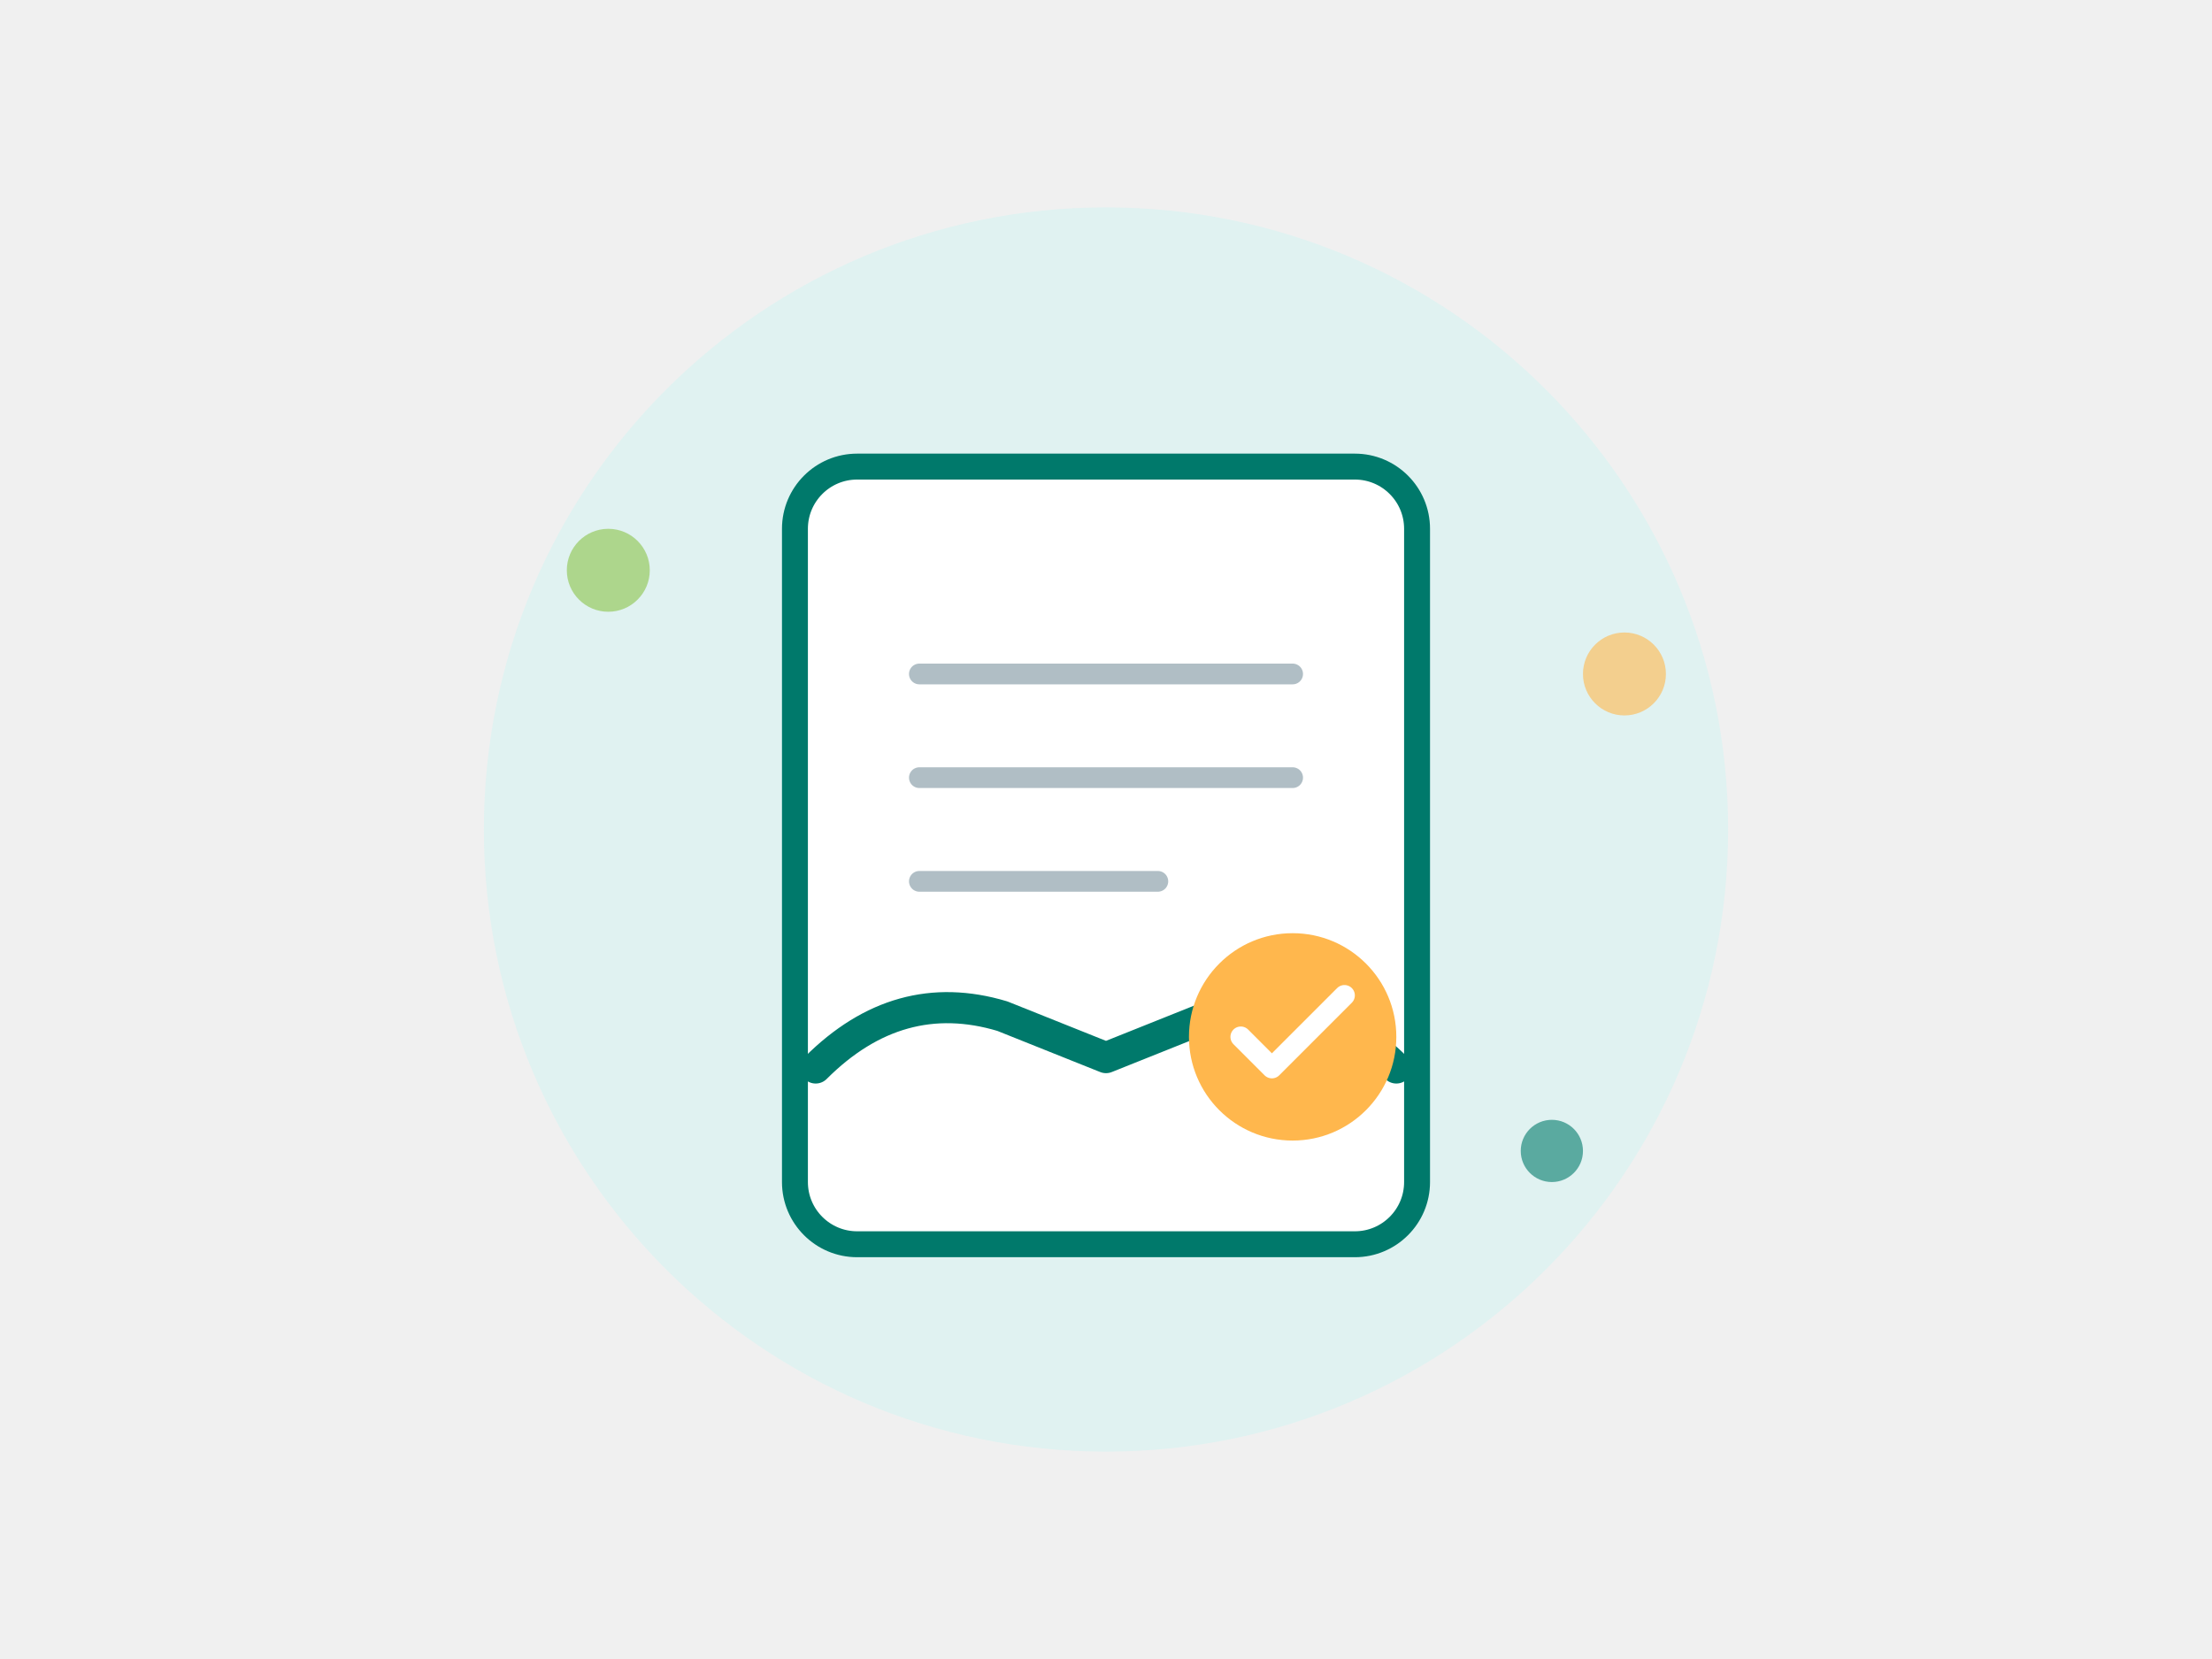
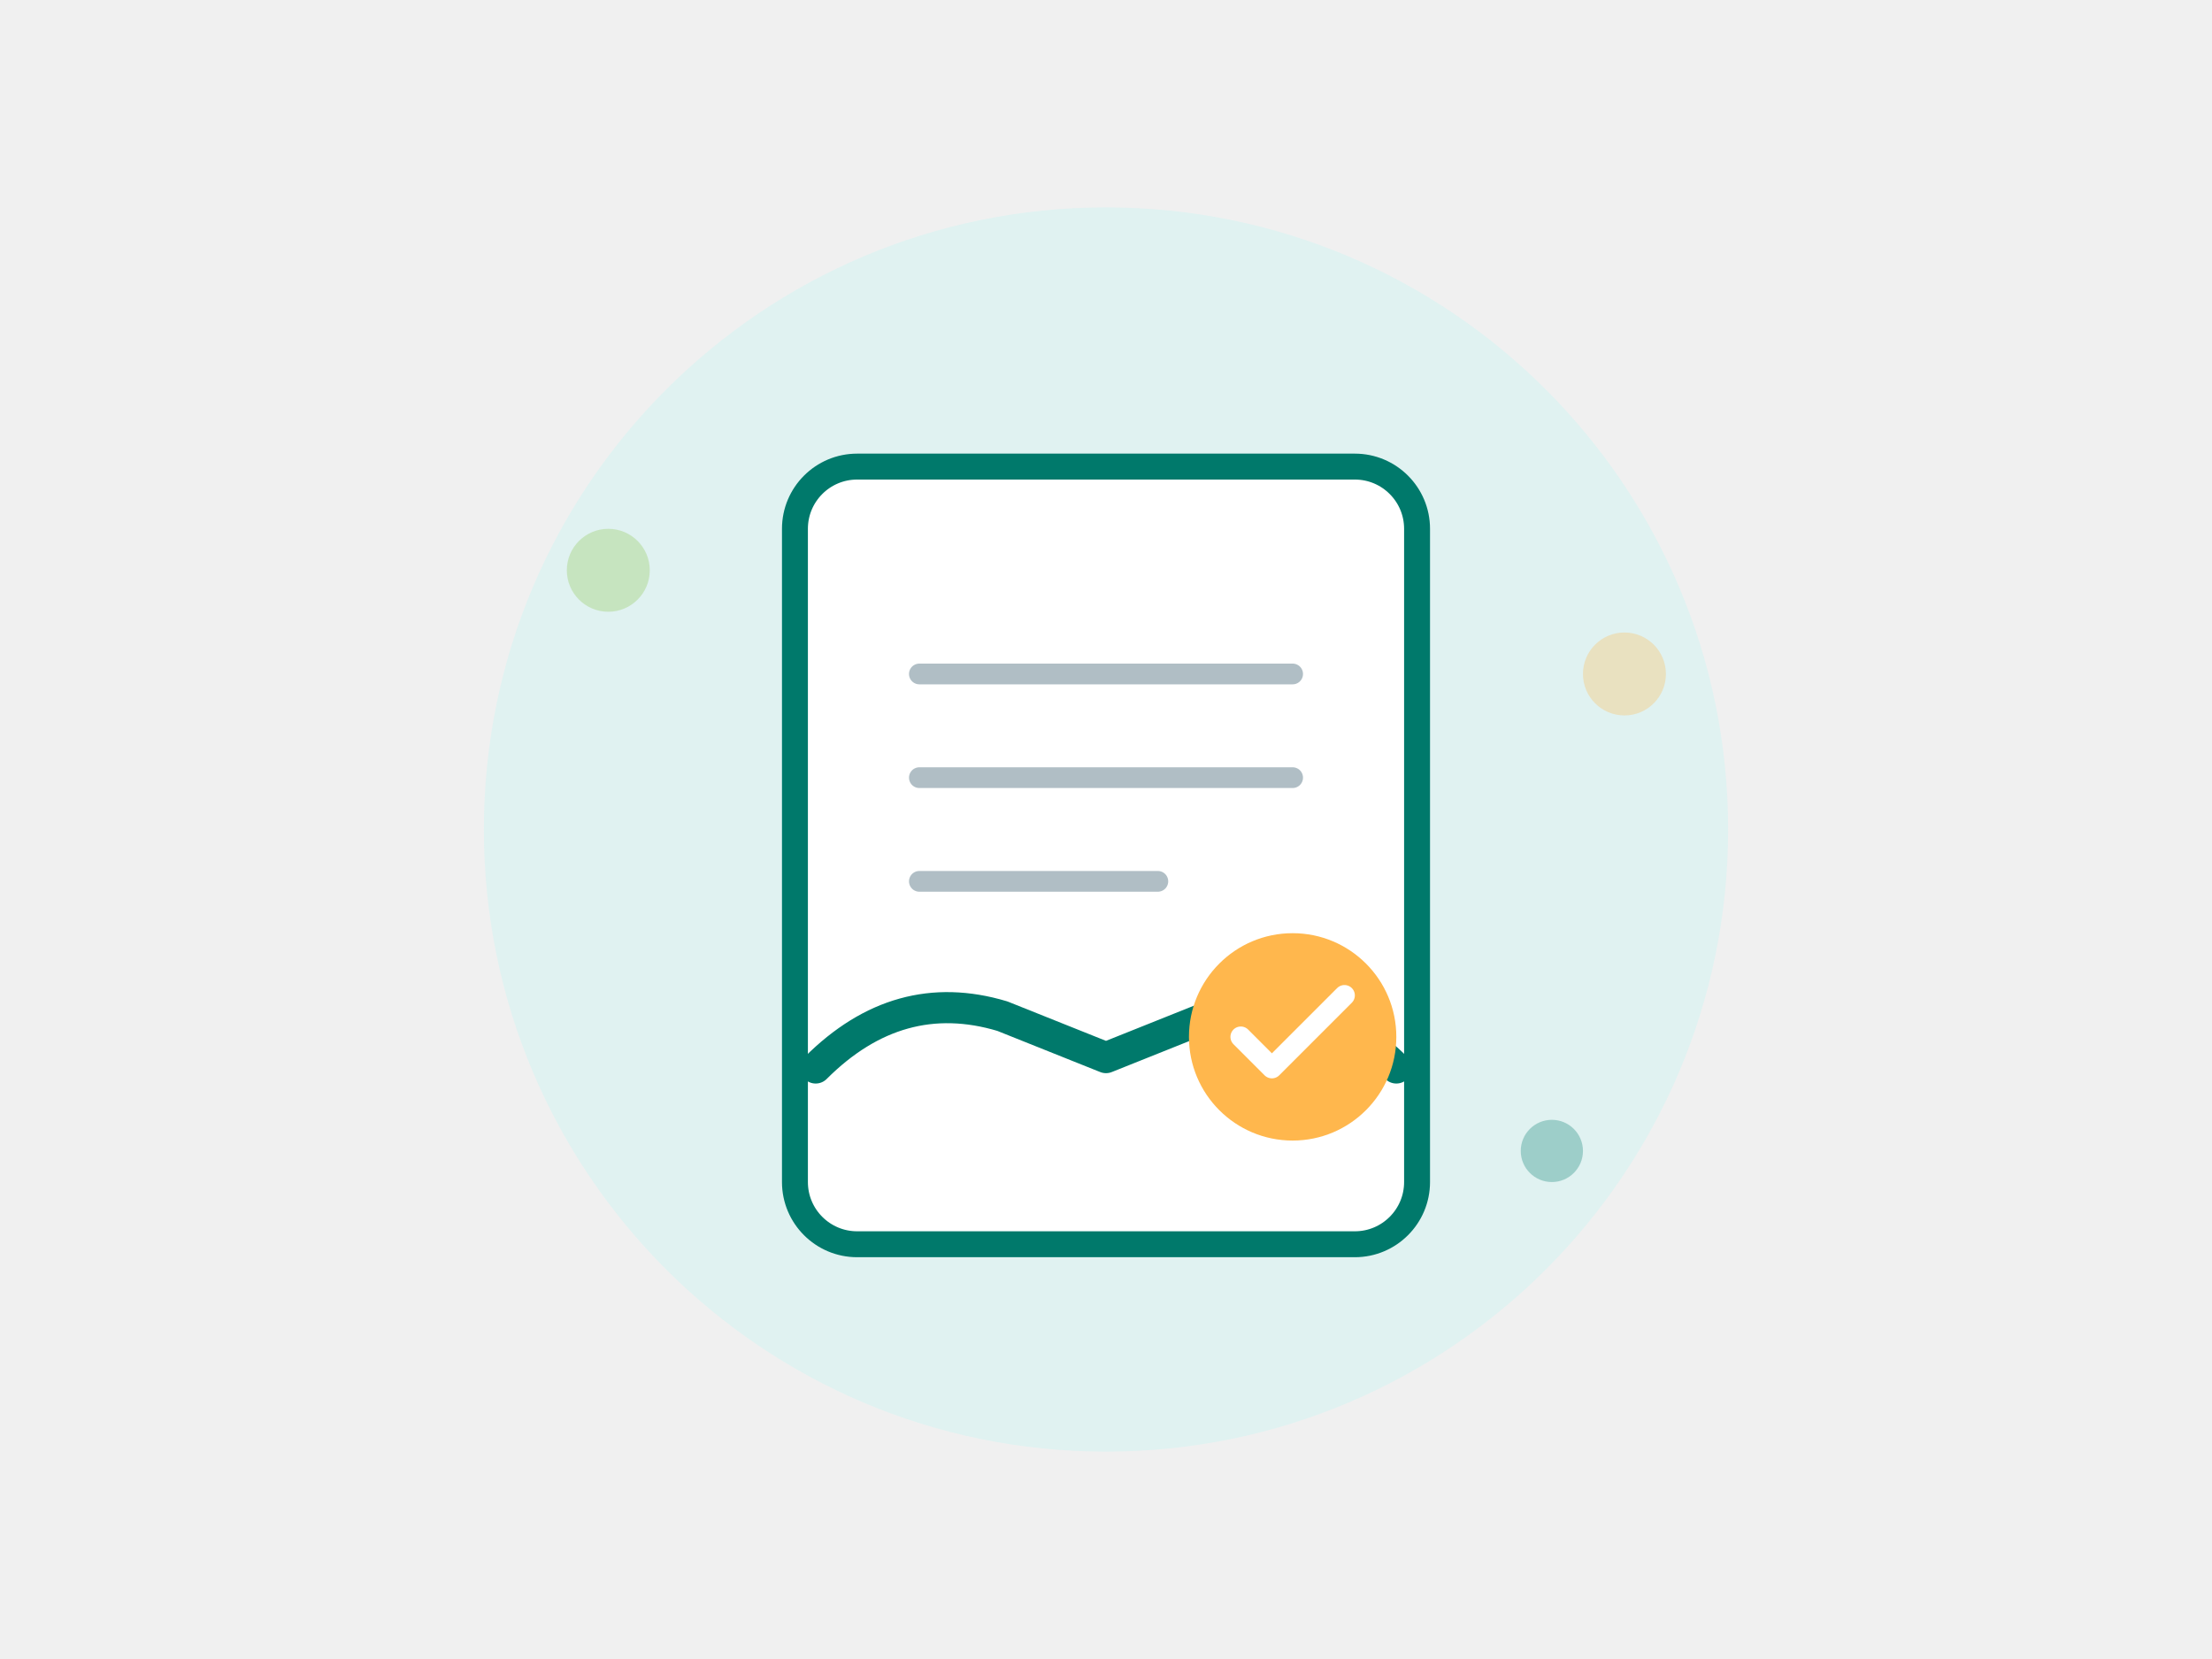
<svg xmlns="http://www.w3.org/2000/svg" viewBox="0 0 320 240">
  <g transform="translate(160,120) scale(1.5) translate(-100,-80)">
    <circle cx="100" cy="80" r="60" fill="#E0F2F1" />
    <rect x="70" y="45" width="60" height="75" rx="6" fill="white" stroke="#00796B" stroke-width="2.5" />
    <line x1="82" y1="65" x2="118" y2="65" stroke="#B0BEC5" stroke-width="2" stroke-linecap="round" />
    <line x1="82" y1="75" x2="118" y2="75" stroke="#B0BEC5" stroke-width="2" stroke-linecap="round" />
    <line x1="82" y1="85" x2="105" y2="85" stroke="#B0BEC5" stroke-width="2" stroke-linecap="round" />
    <path d="M 72 103 Q 80 95 90 98 L 100 102 L 110 98 Q 120 95 128 103" fill="none" stroke="#00796B" stroke-width="3" stroke-linecap="round" stroke-linejoin="round" />
    <circle cx="118" cy="100" r="10" fill="#FFB74D" />
    <path d="M 113 100 L 116 103 L 123 96" fill="none" stroke="white" stroke-width="2" stroke-linecap="round" stroke-linejoin="round" />
-     <circle cx="52" cy="55" r="4" fill="#8BC34A" opacity="0.6" />
-     <circle cx="150" cy="65" r="4" fill="#FFB74D" opacity="0.6" />
-     <circle cx="143" cy="111" r="3" fill="#00796B" opacity="0.6" />
+     <circle cx="52" cy="55" r="4" fill="#8BC34A" opacity="0.3" />
+     <circle cx="150" cy="65" r="4" fill="#FFB74D" opacity="0.3" />
+     <circle cx="143" cy="111" r="3" fill="#00796B" opacity="0.3" />
  </g>
</svg>
